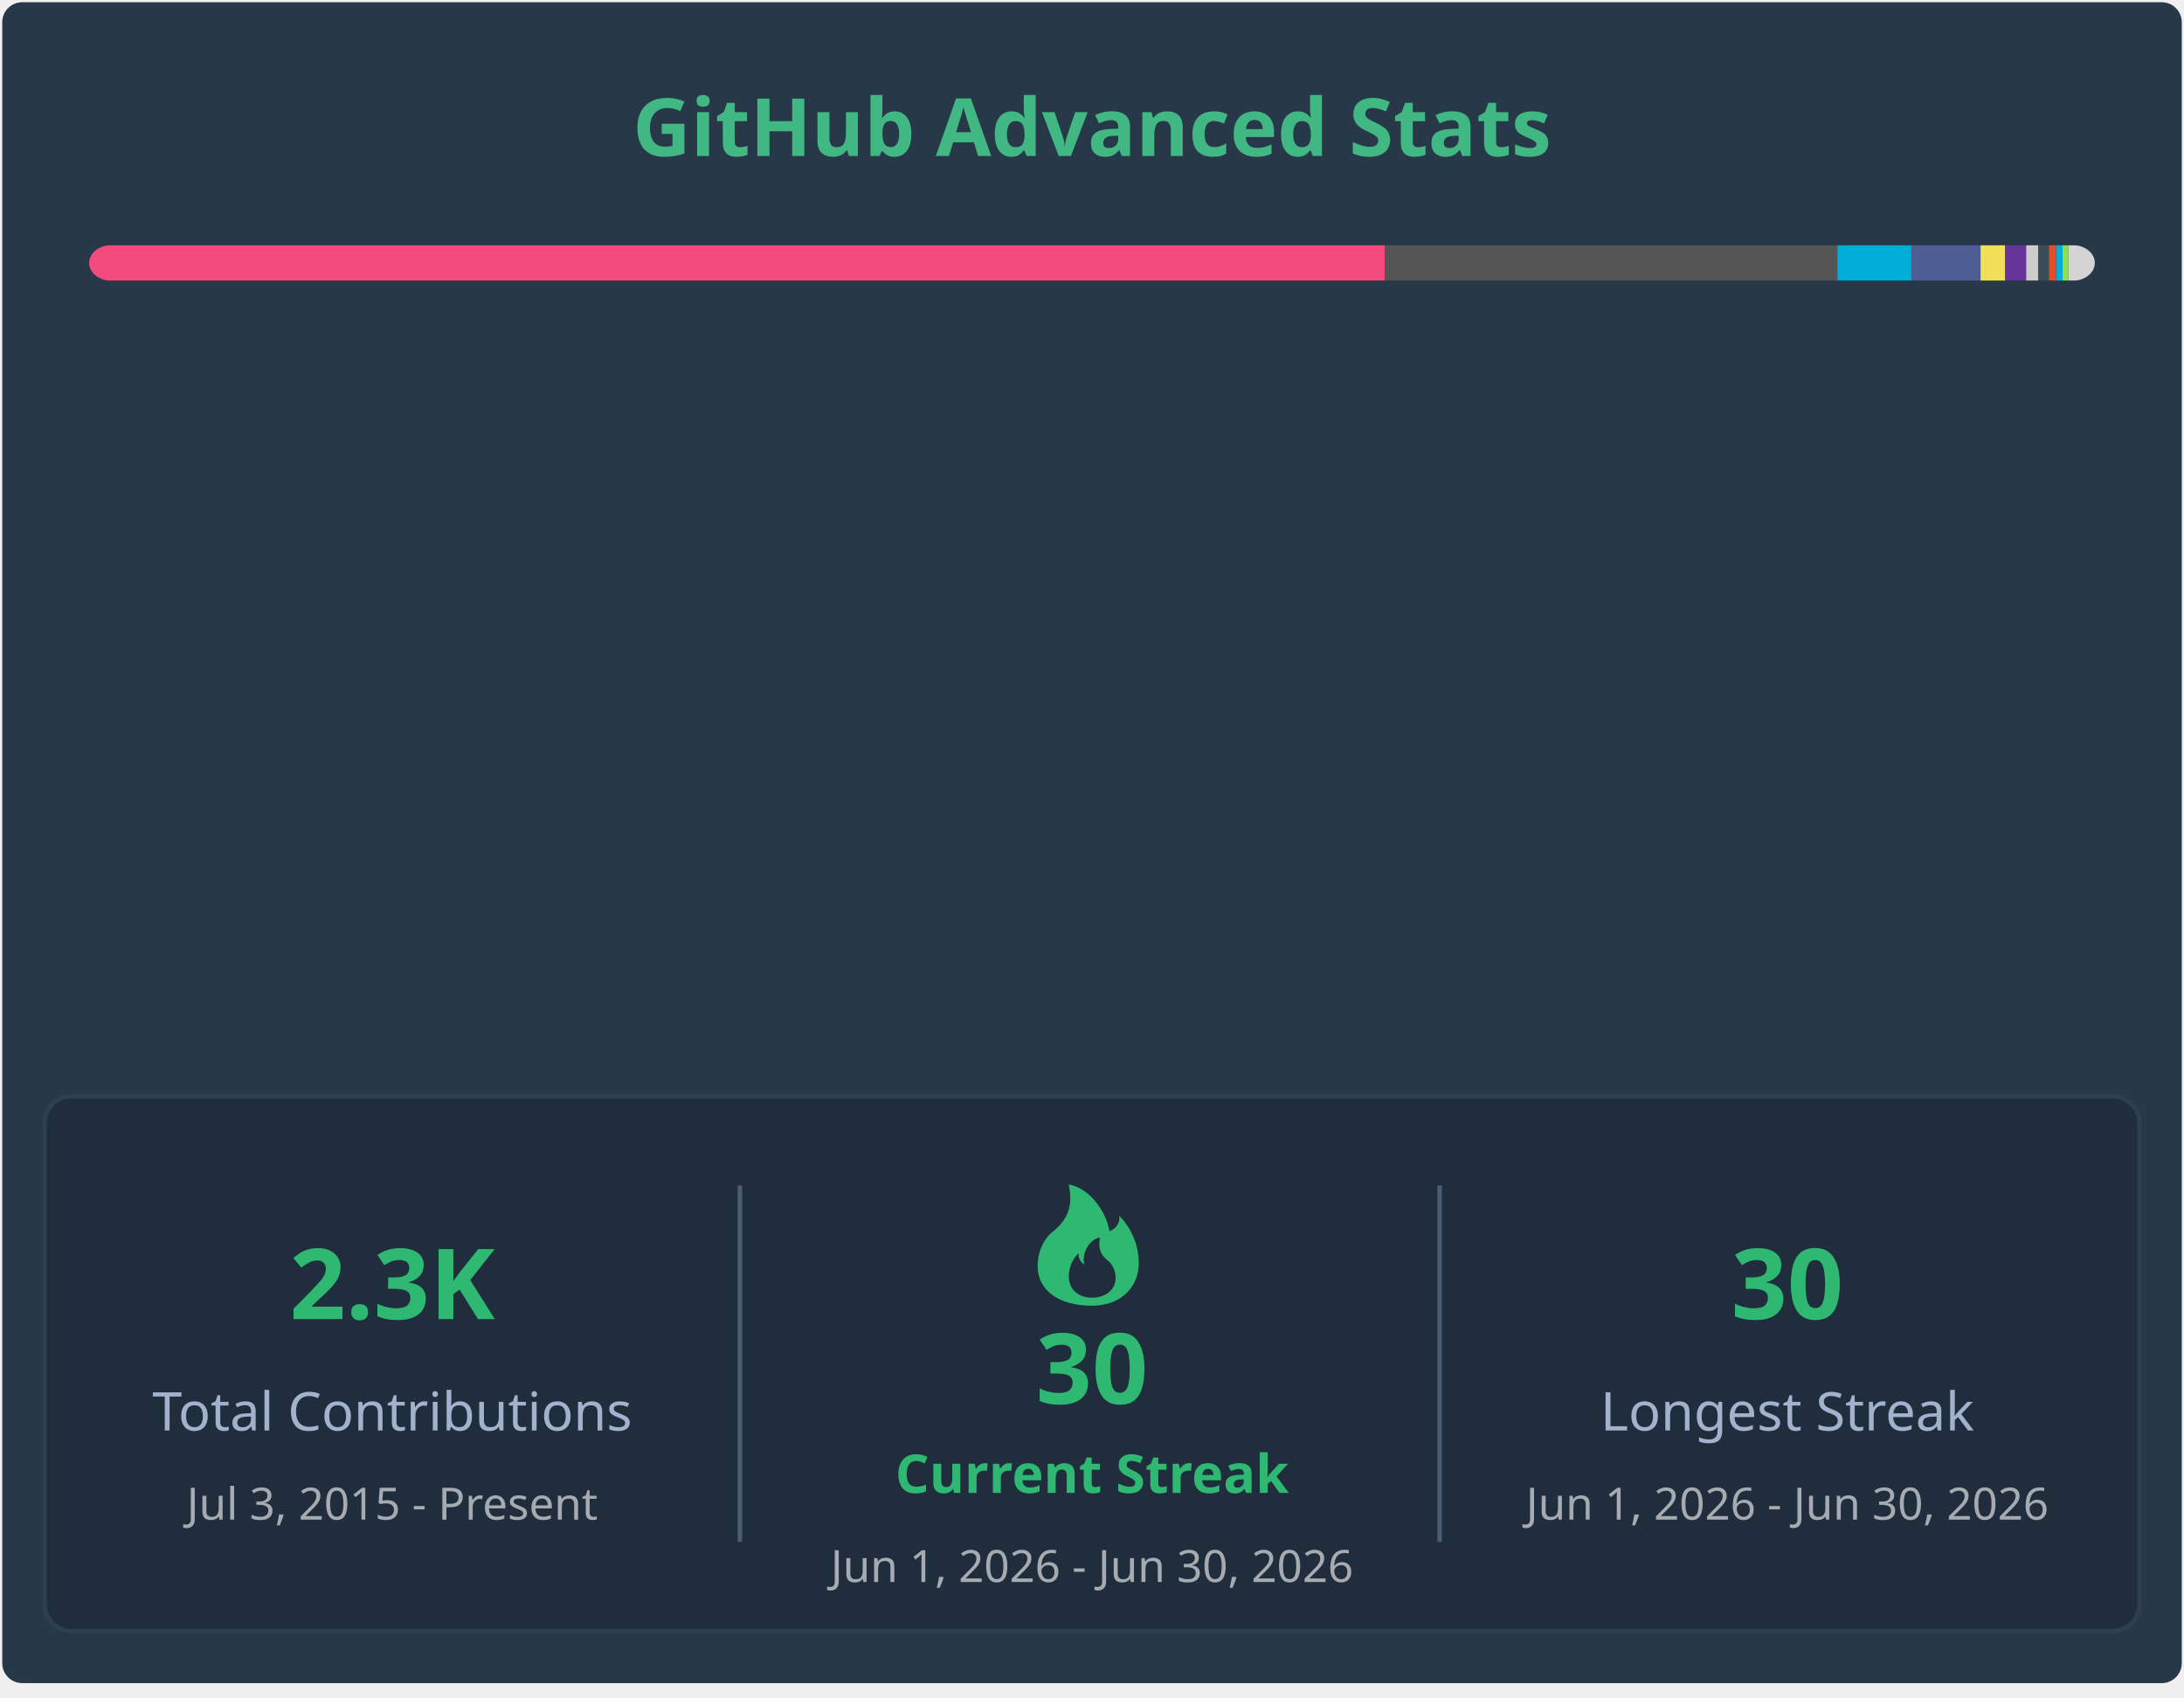
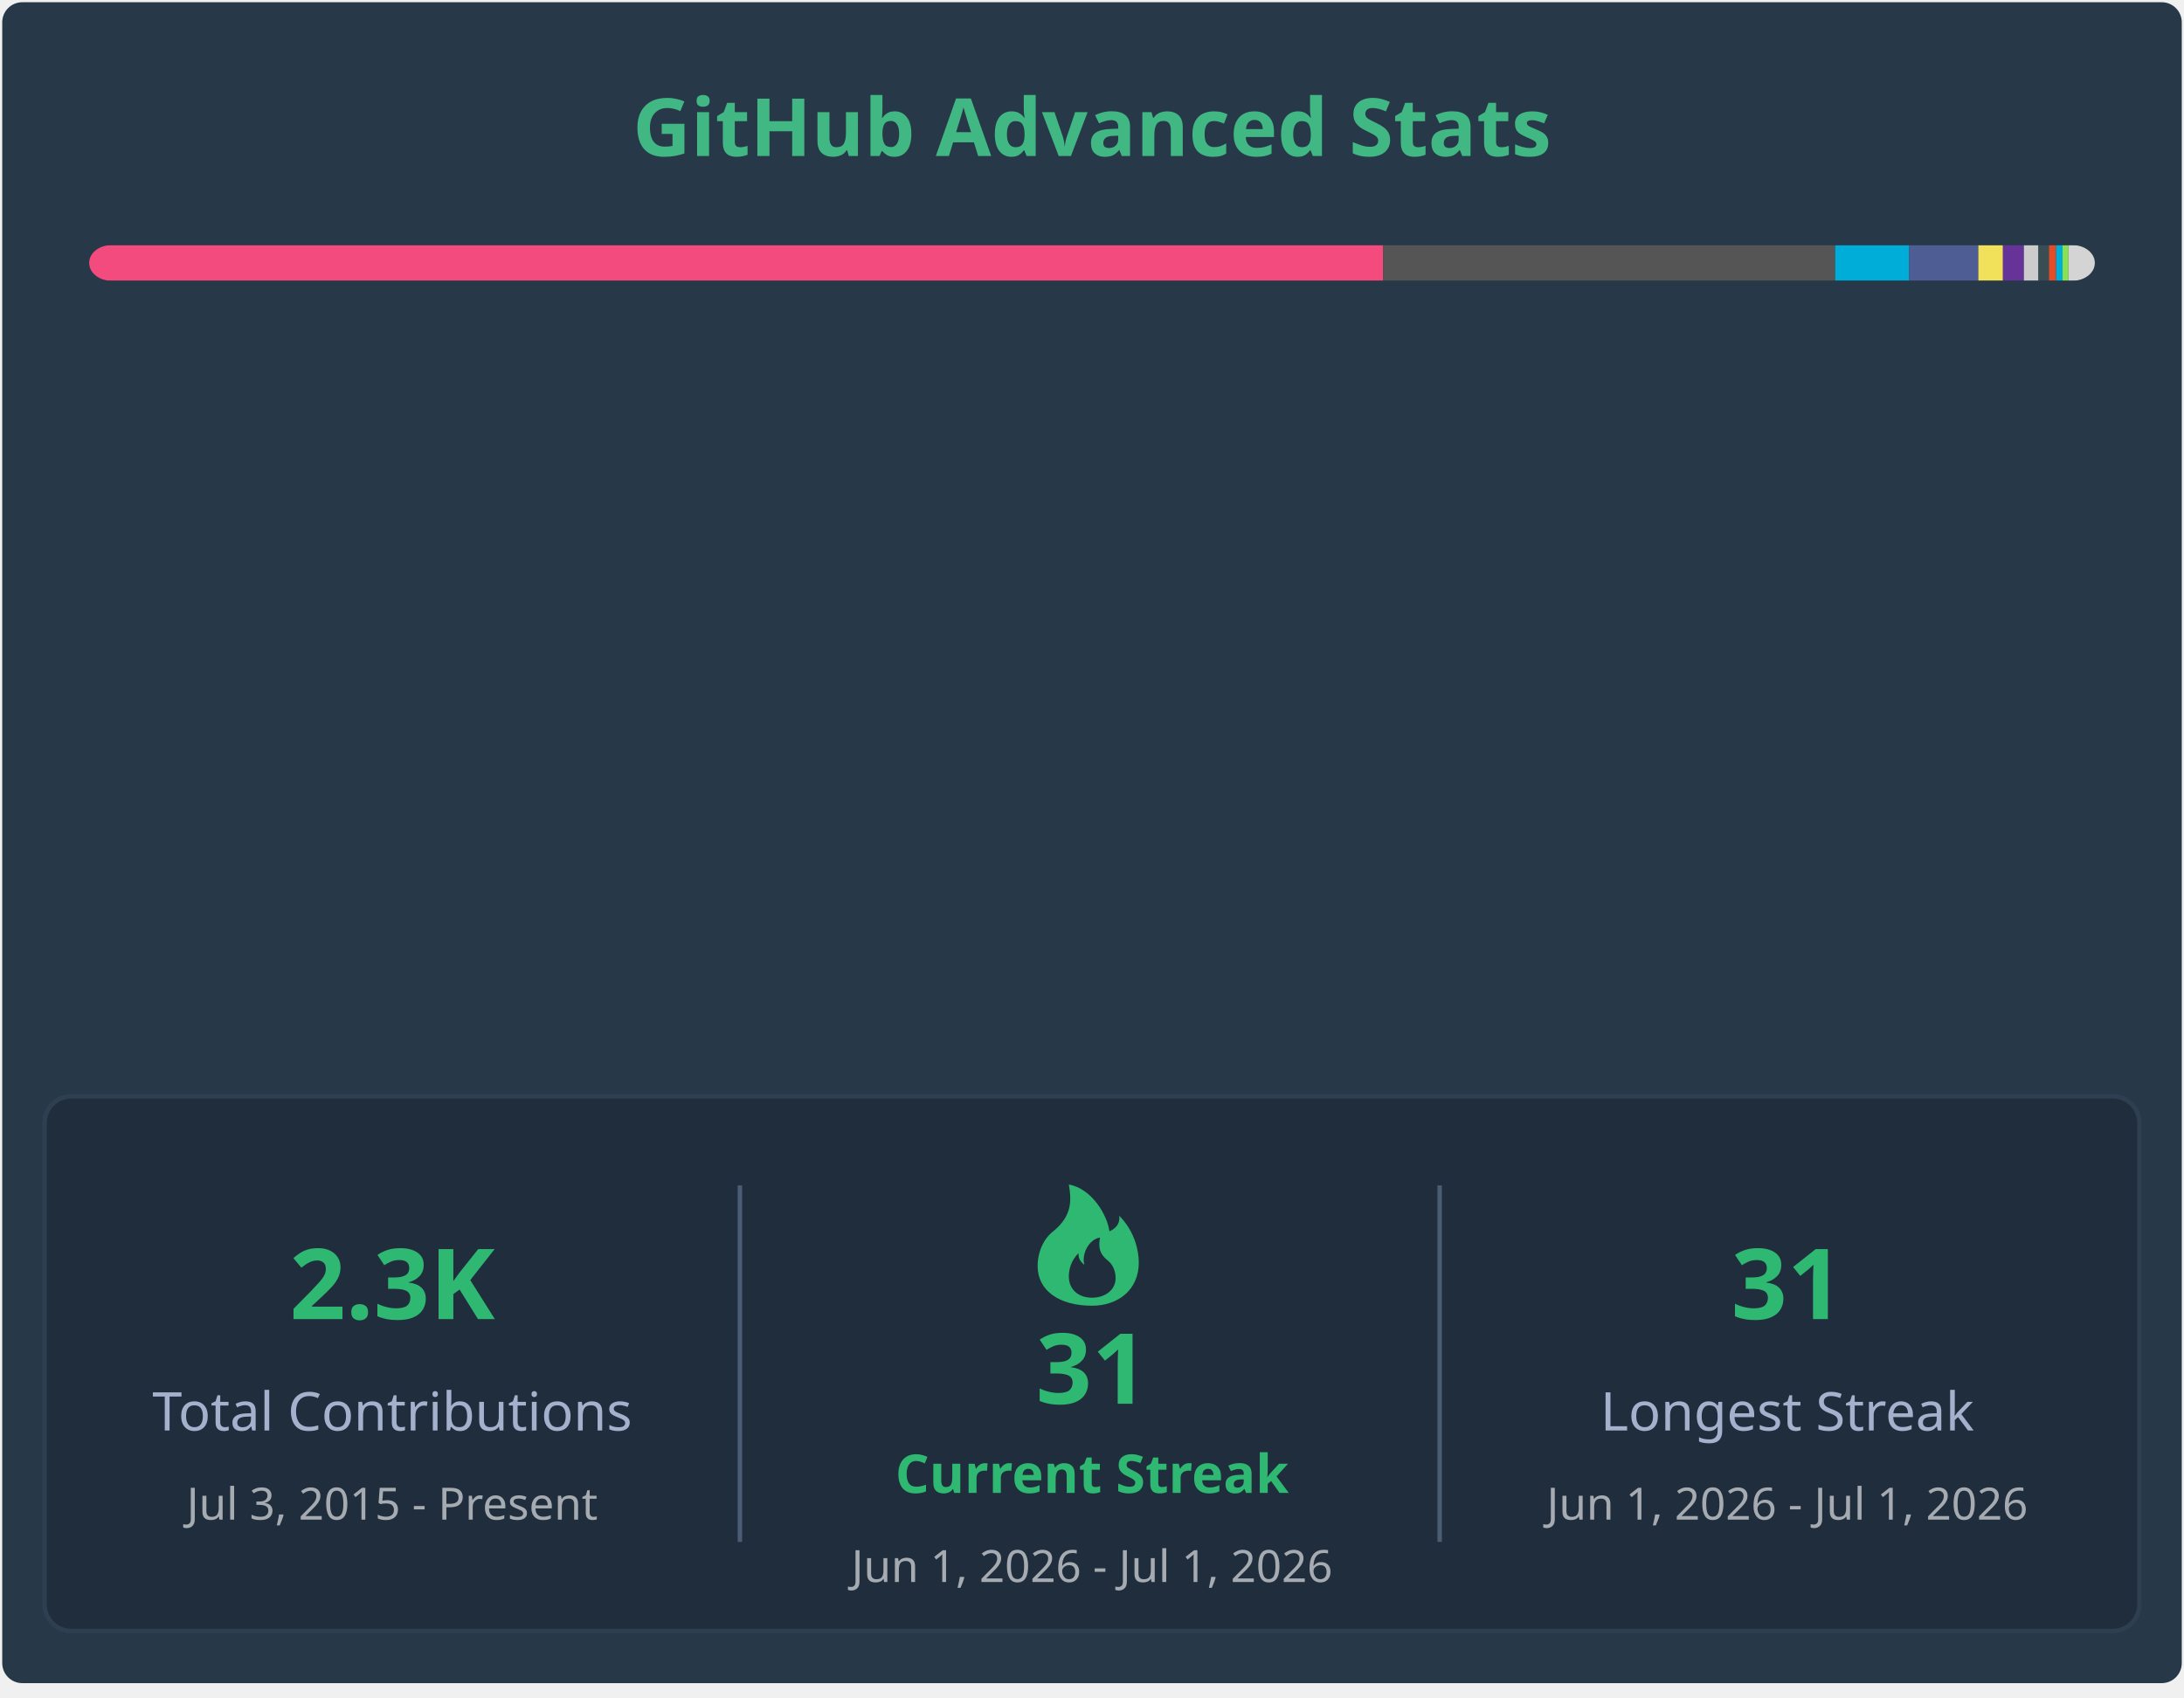
<svg xmlns="http://www.w3.org/2000/svg" width="490" height="381" viewBox="0 0 490 381" fill="none" role="img" aria-labelledby="descId">
  <style>
        .header {
            font: 600 18px 'Segoe UI', Ubuntu, Sans-Serif;
            fill: #41b883;
            animation: fadeInAnimation 0.8s ease-in-out forwards;
        }
        .stat-label {
            font: 600 12px 'Segoe UI', Ubuntu, Sans-Serif;
            fill: #fffefe;
        }
        .stat-value {
            font: 700 12px 'Segoe UI', Ubuntu, Sans-Serif;
            fill: #41b883;
        }
        .lang-name {
            font: 400 11px "Segoe UI", Ubuntu, Sans-Serif;
            fill: #fffefe;
        }
        .stagger {
            opacity: 0;
            animation: fadeInAnimation 0.3s ease-in-out forwards;
        }
        @keyframes fadeInAnimation {
            from { opacity: 0; }
            to { opacity: 1; }
        }
    </style>
  <rect x="0.5" y="0.5" rx="4.5" height="99%" stroke="#e4e2e2" width="489" fill="#273849" stroke-opacity="0" />
  <g transform="translate(245, 35)">
    <text x="0" y="0" class="header" text-anchor="middle">GitHub Advanced Stats</text>
  </g>
  <g transform="translate(20, 55)">
    <mask id="rect-mask">
      <rect x="0" y="0" width="450" height="8" fill="white" rx="5" />
    </mask>
-     <rect mask="url(#rect-mask)" x="0" y="0" width="290.686" height="8" fill="#f34b7d" />
-     <rect mask="url(#rect-mask)" x="290.686" y="0" width="101.547" height="8" fill="#555555" />
-     <rect mask="url(#rect-mask)" x="392.233" y="0" width="16.6" height="8" fill="#00ADD8" />
-     <rect mask="url(#rect-mask)" x="408.833" y="0" width="15.523" height="8" fill="#4F5D95" />
-     <rect mask="url(#rect-mask)" x="424.356" y="0" width="5.533" height="8" fill="#f1e05a" />
-     <rect mask="url(#rect-mask)" x="429.888" y="0" width="4.705" height="8" fill="#663399" />
-     <rect mask="url(#rect-mask)" x="434.593" y="0" width="2.728" height="8" fill="#cccccc" />
-     <rect mask="url(#rect-mask)" x="437.321" y="0" width="2.374" height="8" fill="#384d54" />
-     <rect mask="url(#rect-mask)" x="439.694" y="0" width="1.599" height="8" fill="#e34c26" />
-     <rect mask="url(#rect-mask)" x="441.293" y="0" width="1.455" height="8" fill="#00ADD8" />
-     <rect mask="url(#rect-mask)" x="442.748" y="0" width="1.324" height="8" fill="#89e051" />
-     <rect mask="url(#rect-mask)" x="444.072" y="0" width="5.928" height="8" fill="#d4d4d4" />
+     <rect mask="url(#rect-mask)" x="0" y="0" width="290.328" height="8" fill="#f34b7d" />
+     <rect mask="url(#rect-mask)" x="290.328" y="0" width="101.422" height="8" fill="#555555" />
+     <rect mask="url(#rect-mask)" x="391.75" y="0" width="16.579" height="8" fill="#00ADD8" />
+     <rect mask="url(#rect-mask)" x="408.33" y="0" width="15.526" height="8" fill="#4F5D95" />
+     <rect mask="url(#rect-mask)" x="423.855" y="0" width="5.526" height="8" fill="#f1e05a" />
+     <rect mask="url(#rect-mask)" x="429.381" y="0" width="4.699" height="8" fill="#663399" />
+     <rect mask="url(#rect-mask)" x="434.08" y="0" width="3.253" height="8" fill="#cccccc" />
+     <rect mask="url(#rect-mask)" x="437.333" y="0" width="2.371" height="8" fill="#384d54" />
+     <rect mask="url(#rect-mask)" x="439.704" y="0" width="1.597" height="8" fill="#e34c26" />
+     <rect mask="url(#rect-mask)" x="441.3" y="0" width="1.453" height="8" fill="#00ADD8" />
+     <rect mask="url(#rect-mask)" x="442.753" y="0" width="1.322" height="8" fill="#89e051" />
+     <rect mask="url(#rect-mask)" x="444.076" y="0" width="5.924" height="8" fill="#d4d4d4" />
    <g transform="translate(5, 25)">
      <g transform="translate(0, 0)">
        <g transform="translate(0, 0)">
          <g transform="translate(0, 0)" class="stagger" style="animation-delay: 450ms">
            <circle cx="5" cy="6" r="5" fill="#f34b7d" />
-             <text x="15" y="10" class="lang-name">C++ 64.60%</text>
+             <text x="15" y="10" class="lang-name">C++ 64.52%</text>
          </g>
          <g transform="translate(0, 25)" class="stagger" style="animation-delay: 550ms">
            <circle cx="5" cy="6" r="5" fill="#555555" />
-             <text x="15" y="10" class="lang-name">C 22.57%</text>
+             <text x="15" y="10" class="lang-name">C 22.54%</text>
          </g>
          <g transform="translate(0, 50)" class="stagger" style="animation-delay: 650ms">
            <circle cx="5" cy="6" r="5" fill="#00ADD8" />
-             <text x="15" y="10" class="lang-name">Go 3.69%</text>
+             <text x="15" y="10" class="lang-name">Go 3.68%</text>
          </g>
          <g transform="translate(0, 75)" class="stagger" style="animation-delay: 750ms">
            <circle cx="5" cy="6" r="5" fill="#4F5D95" />
            <text x="15" y="10" class="lang-name">PHP 3.45%</text>
          </g>
          <g transform="translate(0, 100)" class="stagger" style="animation-delay: 850ms">
            <circle cx="5" cy="6" r="5" fill="#f1e05a" />
            <text x="15" y="10" class="lang-name">JavaScript 1.23%</text>
          </g>
          <g transform="translate(0, 125)" class="stagger" style="animation-delay: 950ms">
            <circle cx="5" cy="6" r="5" fill="#663399" />
-             <text x="15" y="10" class="lang-name">CSS 1.05%</text>
+             <text x="15" y="10" class="lang-name">CSS 1.04%</text>
          </g>
        </g>
        <g transform="translate(130, 0)">
          <g transform="translate(0, 0)" class="stagger" style="animation-delay: 450ms">
            <circle cx="5" cy="6" r="5" fill="#cccccc" />
-             <text x="15" y="10" class="lang-name">Gettext Catalog 0.61%</text>
+             <text x="15" y="10" class="lang-name">Gettext Catalog 0.72%</text>
          </g>
          <g transform="translate(0, 25)" class="stagger" style="animation-delay: 550ms">
            <circle cx="5" cy="6" r="5" fill="#384d54" />
            <text x="15" y="10" class="lang-name">Dockerfile 0.53%</text>
          </g>
          <g transform="translate(0, 50)" class="stagger" style="animation-delay: 650ms">
            <circle cx="5" cy="6" r="5" fill="#e34c26" />
-             <text x="15" y="10" class="lang-name">HTML 0.36%</text>
+             <text x="15" y="10" class="lang-name">HTML 0.35%</text>
          </g>
          <g transform="translate(0, 75)" class="stagger" style="animation-delay: 750ms">
            <circle cx="5" cy="6" r="5" fill="#00ADD8" />
            <text x="15" y="10" class="lang-name">Go Template 0.32%</text>
          </g>
          <g transform="translate(0, 100)" class="stagger" style="animation-delay: 850ms">
            <circle cx="5" cy="6" r="5" fill="#89e051" />
            <text x="15" y="10" class="lang-name">Shell 0.29%</text>
          </g>
          <g transform="translate(0, 125)" class="stagger" style="animation-delay: 950ms">
            <circle cx="5" cy="6" r="5" fill="#d4d4d4" />
            <text x="15" y="10" class="lang-name">Others 1.32%</text>
          </g>
        </g>
      </g>
      <g transform="translate(295, 2)">
        <g transform="translate(0, 2)" class="stagger" style="animation-delay: 0ms">
          <text x="0" y="10" class="stat-label">Total Commits:</text>
-           <text x="115" y="10" class="stat-value">988</text>
+           <text x="115" y="10" class="stat-value">990</text>
        </g>
        <g transform="translate(0, 24)" class="stagger" style="animation-delay: 100ms">
          <text x="0" y="10" class="stat-label">Merged PRs:</text>
          <text x="115" y="10" class="stat-value">137</text>
        </g>
        <g transform="translate(0, 46)" class="stagger" style="animation-delay: 200ms">
          <text x="0" y="10" class="stat-label">Code Reviews:</text>
          <text x="115" y="10" class="stat-value">2</text>
        </g>
        <g transform="translate(0, 68)" class="stagger" style="animation-delay: 300ms">
          <text x="0" y="10" class="stat-label">Total Issues:</text>
          <text x="115" y="10" class="stat-value">108</text>
        </g>
        <g transform="translate(0, 90)" class="stagger" style="animation-delay: 400ms">
          <text x="0" y="10" class="stat-label">Total Stars:</text>
          <text x="115" y="10" class="stat-value">6</text>
        </g>
        <g transform="translate(0, 112)" class="stagger" style="animation-delay: 500ms">
          <text x="0" y="10" class="stat-label">Total Repositories:</text>
          <text x="115" y="10" class="stat-value">14</text>
        </g>
        <g transform="translate(0, 134)" class="stagger" style="animation-delay: 600ms">
          <text x="0" y="10" class="stat-label">Followers:</text>
          <text x="115" y="10" class="stat-value">10</text>
        </g>
      </g>
    </g>
  </g>
  <g transform="translate(10, 246)">
    <rect width="470" height="120" rx="6" fill="#1f2d3d" stroke="#2e3f51" stroke-width="1" />
    <g transform="translate(0, 20)">
      <text x="78" y="30" fill="#2eb872" font-family="Segoe UI, Ubuntu, sans-serif" font-weight="bold" font-size="22px" text-anchor="middle">
                2.3K
            </text>
      <text x="78" y="55" fill="#a4b1cd" font-family="Segoe UI, Ubuntu, sans-serif" font-size="12px" text-anchor="middle">
                Total Contributions
            </text>
      <text x="78" y="75" fill="#ffffff" opacity="0.6" font-family="Segoe UI, Ubuntu, sans-serif" font-size="10px" text-anchor="middle">
                Jul  3, 2015 - Present
            </text>
    </g>
    <line x1="156" y1="20" x2="156" y2="100" stroke="#4b5d73" stroke-width="1" />
    <g transform="translate(156, 15)">
      <path d="M79,32 C84.8,32 89.5,28.5 89.5,22.3 C89.5,19.7 88.6,15.3 85.1,11.8 C85.5,14.4 82.9,15.3 82.9,15.3 C82.5,11.8 79,5.7 73.8,4.8 C74.4,8.3 74.6,11.8 70.3,15.3 C68.1,17 66.8,20 66.8,23.1 C66.8,28.5 71.5,32 79,32 M79,30.2 C76.1,30.2 73.8,28.5 73.8,25.4 C73.8,24.1 74.2,21.9 76,20.2 C75.8,21.9 77.3,22.8 77.3,22.8 C76.6,20.6 78.2,17.1 80.8,16.7 C80.5,18.4 80.4,20.2 82.6,21.9 C83.7,22.8 84.3,24.3 84.3,25.8 C84.3,28.5 81.9,30.2 79,30.2" fill="#2eb872" />
      <text x="79" y="54" fill="#2eb872" font-family="Segoe UI, Ubuntu, sans-serif" font-weight="bold" font-size="22px" text-anchor="middle">
-                 30
+                 31
            </text>
      <text x="79" y="74" fill="#2eb872" font-family="Segoe UI, Ubuntu, sans-serif" font-weight="bold" font-size="12px" text-anchor="middle">
                Current Streak
            </text>
      <text x="79" y="94" fill="#ffffff" opacity="0.6" font-family="Segoe UI, Ubuntu, sans-serif" font-size="10px" text-anchor="middle">
-                 Jun  1, 2026 - Jun 30, 2026
+                 Jun  1, 2026 - Jul  1, 2026
            </text>
    </g>
    <line x1="313" y1="20" x2="313" y2="100" stroke="#4b5d73" stroke-width="1" />
    <g transform="translate(313, 20)">
      <text x="78" y="30" fill="#2eb872" font-family="Segoe UI, Ubuntu, sans-serif" font-weight="bold" font-size="22px" text-anchor="middle">
-                 30
+                 31
            </text>
      <text x="78" y="55" fill="#a4b1cd" font-family="Segoe UI, Ubuntu, sans-serif" font-size="12px" text-anchor="middle">
                Longest Streak
            </text>
      <text x="78" y="75" fill="#ffffff" opacity="0.6" font-family="Segoe UI, Ubuntu, sans-serif" font-size="10px" text-anchor="middle">
-                 Jun  1, 2026 - Jun 30, 2026
+                 Jun  1, 2026 - Jul  1, 2026
            </text>
    </g>
  </g>
</svg>
